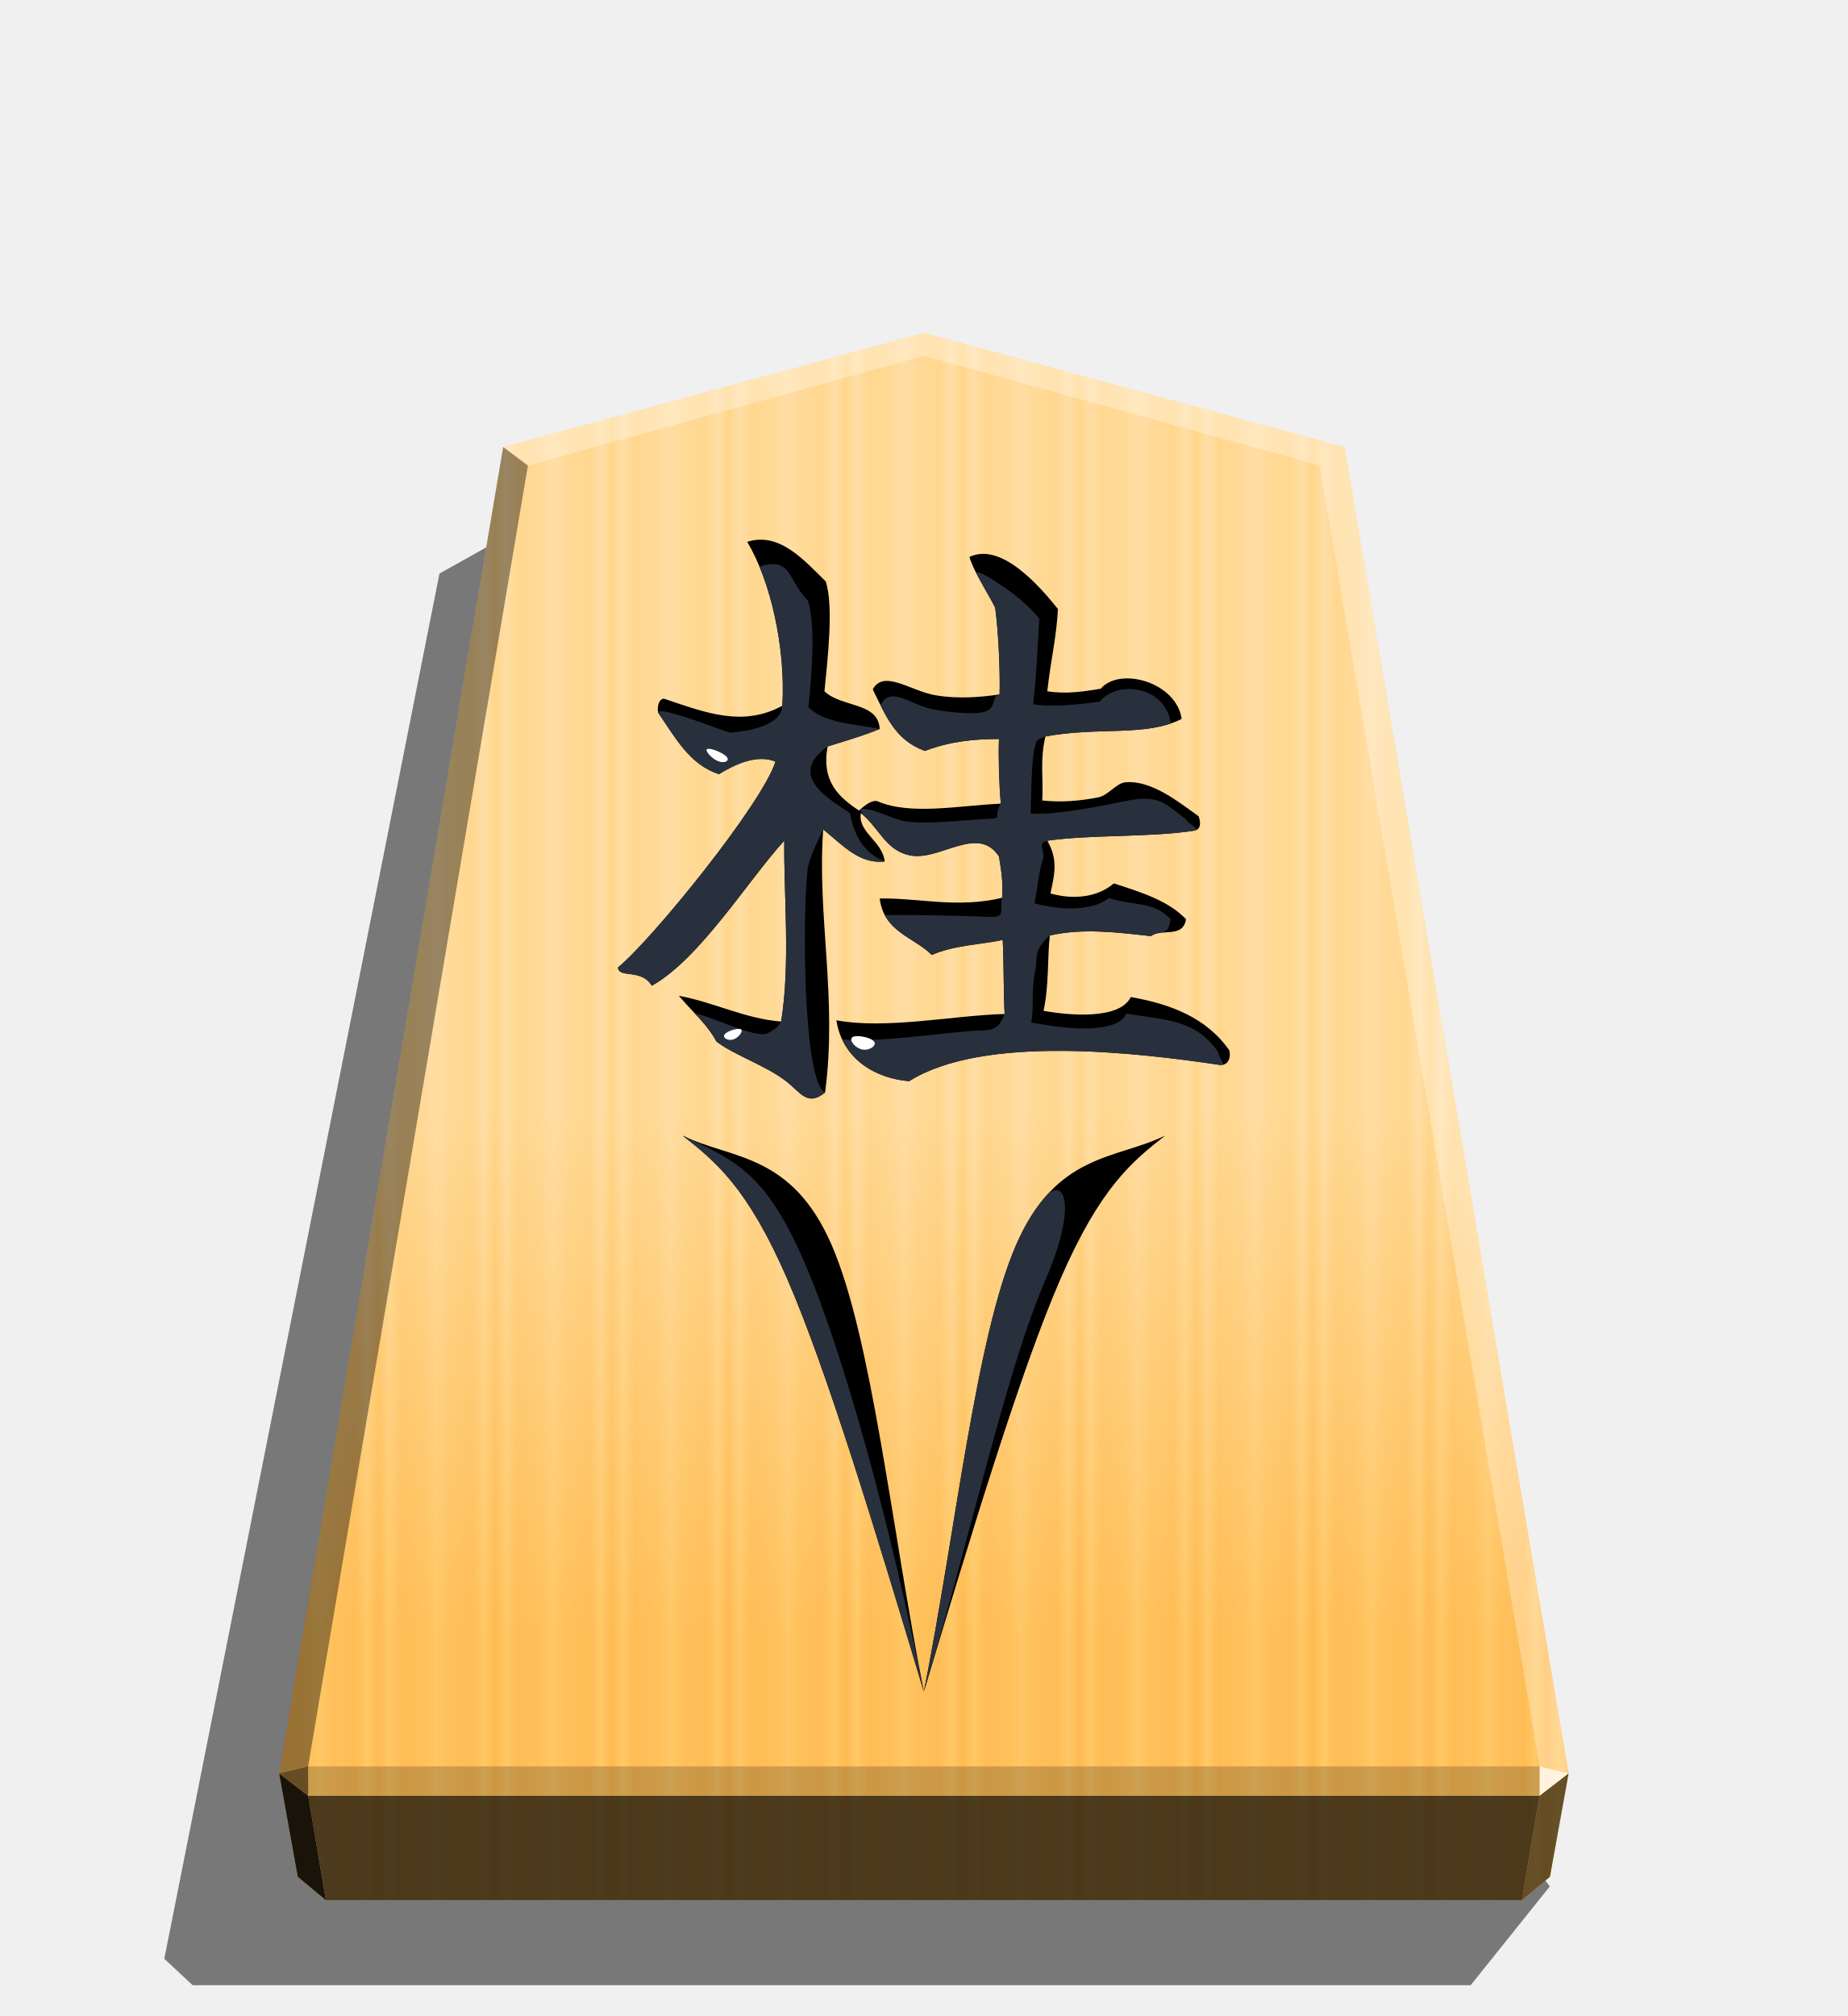
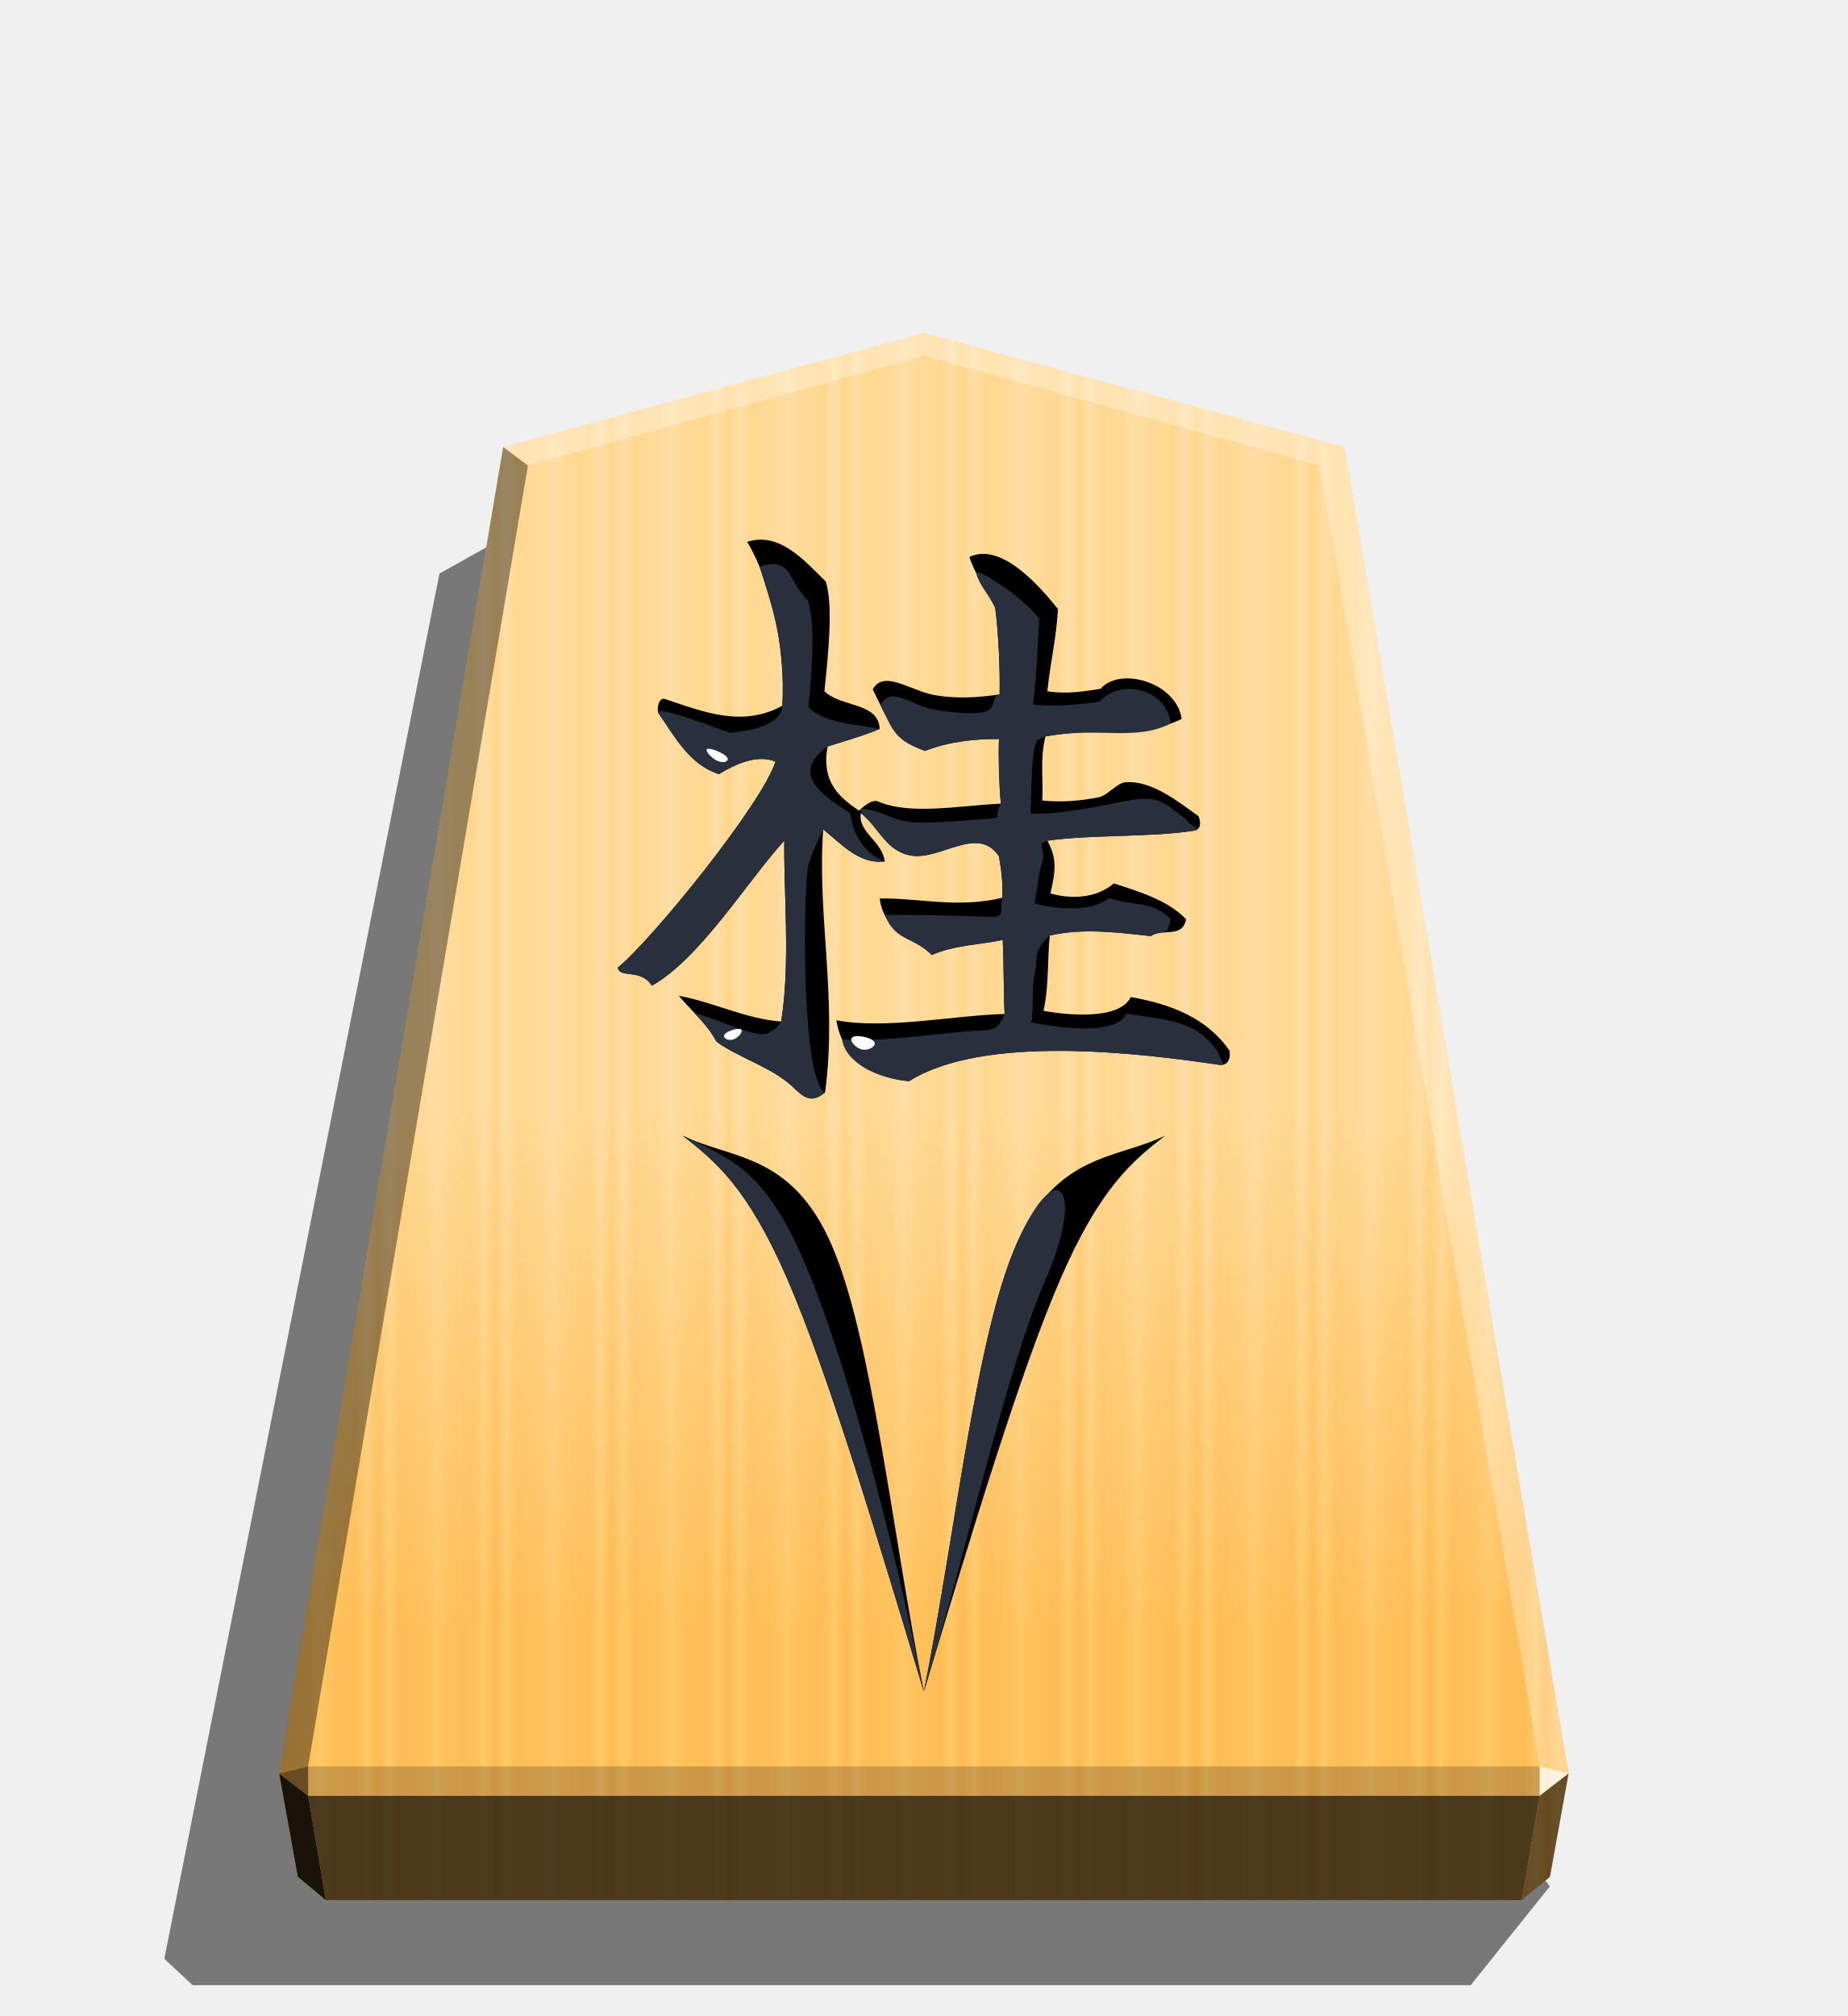
<svg xmlns="http://www.w3.org/2000/svg" xmlns:xlink="http://www.w3.org/1999/xlink" width="498.898" height="544.252" viewBox="0 0 1320 1440">
  <defs>
    <linearGradient id="0KE_svg__b" x1="-1430.769" x2="-1409.955" y1="-77.47" y2="-77.47" gradientUnits="userSpaceOnUse" spreadMethod="reflect">
      <stop offset="0" stop-color="#ffd285" />
      <stop offset=".232" stop-color="#ffcd79" />
      <stop offset=".616" stop-color="#ffca73" />
      <stop offset=".808" stop-color="#ffd386" />
      <stop offset="1" stop-color="#ffc86e" />
    </linearGradient>
    <linearGradient id="0KE_svg__c" x1="-1215.571" x2="-1215.572" y1="-296.329" y2="165.415" gradientUnits="userSpaceOnUse">
      <stop offset=".601" stop-color="#fff" />
      <stop offset="1" />
    </linearGradient>
-     <clipPath id="0KE_svg__d">
-       <path stroke-width="19.301" d="M-60.113 701.928c-14.394-20.618-36.957-28.787-61.076-33.066-7.002 14.394-38.902 11.281-54.073 8.558 3.501-15.95 2.334-33.066 3.89-46.682 20.618-4.668 41.625-1.945 62.632.389 7.002-5.057 19.84 1.556 21.785-10.503-11.281-11.67-28.009-16.728-44.737-22.174-10.503 8.947-25.675 10.114-39.291 6.224 3.112-13.616 4.279-21.785-1.945-32.677 27.231-3.89 63.799-1.945 91.03-6.224 4.668-.778 3.89-5.835 2.723-8.947-12.06-8.558-29.176-22.563-45.515-21.007-5.835.778-10.503 8.169-16.728 9.336-12.06 2.334-22.952 3.112-34.623 1.945.778-13.227-1.556-24.897 1.945-39.68 33.455-6.224 62.243.389 84.417-10.892-3.112-22.563-38.124-32.677-50.183-18.673-10.114 1.556-20.618 3.501-33.066 1.556 2.334-21.007 5.446-31.51 6.613-50.961-11.281-14.005-35.011-41.625-54.851-32.288 2.334 8.558 10.892 21.396 15.95 31.51 1.945 14.394 3.112 38.124 2.723 53.684-10.503 1.556-25.286 3.112-40.458.389-14.783-2.723-31.51-15.95-38.124-3.501 8.169 16.728 14.005 31.51 32.288 38.124 16.339-6.224 31.899-7.391 45.904-7.391-.389 10.504 0 27.62 1.167 40.069-26.064 1.167-56.018 7.391-76.636-1.556-3.501-.778-7.78 2.723-11.282 5.835-12.838-8.558-23.341-18.284-19.451-39.68 10.892-3.501 22.174-6.613 32.288-10.892-.778-16.728-23.73-13.227-34.233-23.341 1.945-19.84 5.835-52.906.778-68.078-12.449-12.06-28.398-31.121-48.627-24.508 14.394 24.119 23.73 64.577 21.785 101.533-24.897 13.616-48.627 3.89-73.135-4.279-2.723-.389-4.668 3.501-3.89 8.558 10.503 15.172 19.451 32.288 37.735 38.124 10.114-6.224 23.73-12.449 35.012-7.78-8.169 26.064-76.247 110.092-97.643 127.598.778 7.002 14.394.389 21.007 11.281 29.954-16.728 59.909-65.744 82.083-89.863-.389 32.677 3.89 76.636-1.945 112.037-21.785-1.556-42.014-12.06-63.41-15.95 9.336 10.892 17.117 17.117 23.341 28.398 11.281 8.558 31.51 15.172 43.57 24.897 8.558 6.613 12.838 15.561 23.73 6.613 7.78-58.353-5.057-109.314-1.167-162.998 12.06 9.725 22.563 21.785 38.124 19.84-1.556-12.838-16.728-17.895-14.783-29.954 11.671 9.336 15.561 24.119 31.899 26.453 18.284 2.334 40.847-19.062 53.684.389 1.167 7.391 2.723 15.561 1.945 25.675-28.009 6.613-51.739 0-75.858.389 2.723 21.007 21.007 23.73 32.288 35.012 14.005-6.224 32.288-6.613 43.959-9.336.778 16.728.389 29.565 1.167 45.904-31.121.778-73.524 9.725-104.257 3.89 3.89 24.897 25.286 36.179 45.126 37.735 46.293-29.176 142.38-17.506 192.174-10.114 5.057.778 7.391-3.89 6.224-8.947z" />
-     </clipPath>
-     <clipPath id="0KE_svg__e">
-       <path d="M476.332 785.063c24.573 19.377 49.147 38.75 79.757 109.306S623.35 1086.661 660 1208.396c-24.373-122.933-39.539-269.394-70.151-339.953s-76.668-65.204-113.518-83.38zM660 1208.396c36.649-121.735 73.296-243.471 103.906-314.027s55.184-89.929 79.757-109.306c-36.85 18.176-82.9 12.821-113.512 83.38s-45.778 217.02-70.151 339.953" />
-     </clipPath>
    <path id="0KE_svg__a" d="m-1215.571-296.329-149.881 40.669-79.82 472.51 6.639 36.814 10.024 8.338h426.077l10.024-8.338 6.639-36.814-79.82-472.51z" />
  </defs>
  <path d="m1107.176 1347.43-56.54 70.557h-913.03l-20.225-18.874 196.586-989.44 63.084-35.292z" opacity=".5" />
  <use xlink:href="#0KE_svg__a" fill="url(#0KE_svg__b)" transform="translate(3097.382 831.934)scale(2.0051)" />
  <use xlink:href="#0KE_svg__a" x="315.666" y="-40.204" fill="url(#0KE_svg__c)" opacity=".25" style="mix-blend-mode:overlay" transform="translate(2464.43 912.55)scale(2.0051)" />
  <path fill="#fff" d="m1099.874 1261.697-.043 21.064 20.75-16.013z" opacity=".8" />
  <path d="m1120.582 1266.748-20.75 16.013-12.661 74.524 20.099-16.719z" opacity=".6" />
  <g fill="#fff">
    <path d="m359.469 319.303 17.664 13.248L660 254.157v-16.402zm601.062 0-17.664 13.248L660 254.157v-16.402z" opacity=".3" />
    <path d="m960.531 319.303-17.664 13.248 157.007 929.146 20.707 5.052z" opacity=".3" />
  </g>
  <path d="m359.469 319.303 17.664 13.248-157.007 929.146-20.707 5.052z" opacity=".4" />
  <path d="m199.419 1266.748 20.75 16.013 12.661 74.524-20.099-16.719z" opacity=".9" />
  <path d="m220.126 1261.697.043 21.064-20.75-16.013z" opacity=".6" />
  <path d="M220.126 1261.697h879.749l-.043 21.064H220.169z" opacity=".2" />
  <path d="m1099.831 1282.761-12.661 74.524H232.829l-12.661-74.524z" opacity=".7" />
  <path d="M878.231 750.287c-16.593-23.769-42.604-33.186-70.409-38.119-8.072 16.593-44.846 13.005-62.336 9.866 4.036-18.387 2.691-38.119 4.485-53.815 23.768-5.382 47.985-2.242 72.202.449 8.072-5.83 22.872 1.794 25.114-12.108-13.005-13.454-32.289-19.284-51.573-25.562-12.108 10.315-29.599 11.66-45.295 7.175 3.588-15.696 4.933-25.114-2.242-37.671 31.392-4.485 73.548-2.242 104.94-7.175 5.382-.897 4.485-6.727 3.139-10.315-13.902-9.866-33.635-26.011-52.47-24.217-6.727.897-12.109 9.418-19.284 10.763-13.902 2.691-26.459 3.588-39.913 2.242.897-15.248-1.794-28.702 2.242-45.743 38.568-7.175 71.754.449 97.316-12.557-3.588-26.011-43.949-37.671-57.852-21.526-11.66 1.794-23.769 4.036-38.119 1.794 2.691-24.217 6.278-36.325 7.624-58.749-13.005-16.145-40.362-47.986-63.233-37.222 2.691 9.866 12.557 24.665 18.387 36.325 2.242 16.593 3.588 43.949 3.139 61.888-12.109 1.794-29.15 3.588-46.64.449-17.042-3.139-36.325-18.387-43.949-4.036 9.418 19.284 16.145 36.325 37.222 43.949 18.835-7.175 36.774-8.521 52.919-8.521-.449 12.109 0 31.841 1.345 46.192-30.047 1.345-64.579 8.521-88.347-1.794-4.036-.897-8.969 3.139-13.005 6.727-14.799-9.866-26.908-21.078-22.423-45.743 12.557-4.036 25.562-7.624 37.222-12.557-.897-19.284-27.356-15.248-39.465-26.908 2.242-22.872 6.727-60.991.897-78.481-14.351-13.902-32.738-35.877-56.058-28.253 16.593 27.805 27.356 74.445 25.114 117.049-28.702 15.696-56.058 4.485-84.311-4.933-3.139-.449-5.382 4.036-4.485 9.866 12.108 17.49 22.423 37.222 43.501 43.949 11.66-7.175 27.356-14.351 40.362-8.969-9.418 30.047-87.899 126.915-112.564 147.096.897 8.072 16.593.449 24.217 13.005 34.532-19.284 69.063-75.79 94.626-103.595-.449 37.671 4.485 88.347-2.242 129.157-25.114-1.794-48.434-13.902-73.099-18.387 10.763 12.557 19.732 19.732 26.908 32.738 13.005 9.866 36.325 17.49 50.228 28.702 9.866 7.624 14.799 17.938 27.356 7.624 8.969-67.269-5.83-126.018-1.345-187.906 13.902 11.212 26.011 25.114 43.949 22.872-1.794-14.799-19.284-20.629-17.042-34.532 13.454 10.763 17.938 27.805 36.774 30.495 21.078 2.691 47.089-21.975 61.888.449 1.345 8.521 3.139 17.938 2.242 29.598-32.289 7.624-59.645 0-87.45.449 3.139 24.217 24.217 27.356 37.222 40.362 16.145-7.175 37.222-7.624 50.676-10.763.897 19.284.449 34.083 1.345 52.919-35.877.897-84.759 11.212-120.188 4.485 4.485 28.702 29.15 41.707 52.022 43.501 53.367-33.635 164.137-20.181 221.54-11.66 5.83.897 8.521-4.485 7.175-10.315z" />
-   <path fill="#29303d" d="M-201.826 413.556s-12.51-9.001-15.3-7.688c2.334 8.558 6.852 11.691 11.909 21.806 1.945 14.394 3.112 38.121 2.723 53.681-5.252.778-1.634 8.057-8.602 10.55s-24.52.201-32.106-1.161c-14.783-2.723-26.519-15.195-33.133-2.746 8.169 16.728 9.265 21.755 27.548 28.368 16.339-6.224 31.9-7.39 45.904-7.39-.389 10.503.001 27.621 1.168 40.07-5.434 9.111 2.968 8.984-10.356 9.567s-43.719 4.474-54.028 0c-3.366-.748-19.703-8.669-23.124-5.655.192.066.317-.044.512.145.567.549 1.084 1.734 1.09 2.387 0 .033-.029.027-.031.057 11.047 9.357 15.13 23.508 31.083 25.787 18.284 2.334 40.849-19.063 53.687.388 1.167 7.391 2.721 15.564 1.943 25.678-1.809 8.114 3.065 12.557-9.383 11.779s-51.288-1.326-63.348-1.131c6.724 16.506 17.881 13.469 29.162 24.75 14.005-6.224 32.291-6.615 43.961-9.338.778 16.728.385 29.565 1.163 45.904-4.328 11.611-9.211 9.74-20.285 10.51-17.997 1.251-65.135 7.967-80.501 5.05 2.14 14.646 21.818 24.51 41.658 26.066 46.293-29.176 142.38-17.504 192.174-10.113 5.057.778.317-3.004-.85-8.061-14.394-20.618-32.532-19.418-56.651-23.697-7.002 14.394-43.878 8.272-59.049 5.549 1.751-7.975-.002-20.882 2.245-30.669s-1.76-13.094 9.273-23.261c20.618-4.668 41.625-1.941 62.632.393 7.002-5.057 10.289 1.554 12.234-10.506-11.281-11.67-21.644-7.711-38.371-13.158-10.503 8.947-32.407 7.202-46.022 3.312 1.556-6.808 2.629-19.615 5.009-26.247s-4.185-10.448 2.958-12.535c27.231-3.89 63.802-1.943 91.033-6.222 4.668-.778-3.986-4.048-5.153-7.16-12.06-8.558-14.551-13.851-30.89-12.295-5.835.778-12.004 2.295-18.228 3.462-12.06 2.334-35.449 6.493-47.12 5.326.389-6.613.398-30.574 2.161-38.995s2.513-6.546 7.033-8.691c33.455-6.224 55.547 3.214 77.721-8.068-3.112-22.563-32.105-27.546-44.164-13.541-10.114 1.556-28.709 3.635-41.158 1.69 2.334-21.007 2.616-33.67 3.783-53.121-9.695-12.035-23.915-20.825-23.915-20.825zm-141.187-12.976c-2.252.005-4.955.491-8.273 1.576 8.465 26.443 16.141 49.245 14.196 86.201-.967 11.95-18.683 15.531-32.334 16.697-2.723-.389-45.473-17.475-44.695-12.418 10.503 15.172 19.45 32.292 37.734 38.127 10.114-6.224 23.729-12.451 35.011-7.782-8.169 26.064-76.247 110.094-97.643 127.599.778 7.002 14.393.389 21.006 11.281 29.954-16.728 59.909-65.746 82.083-89.865-.389 32.677 3.892 76.639-1.943 112.04-3.075 4.752-4.481 5.032-8.007 7.116-6.88 4.068-34.771-10.231-45.469-12.177 9.336 10.892 7.181 6.228 13.406 17.509 11.281 8.558 31.514 15.172 43.574 24.898 8.558 6.613 12.837 15.557 23.73 6.609-13.652-6.486-13.905-108.074-11.138-134.732.463-4.459-.435-6.837 9.97-28.265 12.06 9.725 22.561 21.784 38.122 19.839-19.112-7.189-21.026-28.798-21.58-30.025-13.189-8.566-39.076-23.46-13.819-41.164 10.892-3.501 22.173-6.614 32.287-10.893-16.402-3.297-33.644-3.311-44.147-13.426 1.945-19.84 4.69-50.995-.367-66.166-10.406-10.081-10.227-22.604-21.704-22.577z" clip-path="url(#0KE_svg__d)" transform="translate(947.53 -58.903)scale(1.1528)" />
+   <path fill="#29303d" d="M714.865 417.844s-14.422-10.376-17.638-8.862c2.69 9.865 7.9 13.477 13.729 25.138 2.242 16.593 3.587 43.945 3.139 61.883-6.055.897-1.884 9.288-9.916 12.162s-28.267.232-37.012-1.338c-17.042-3.14-30.571-17.517-38.196-3.166 9.417 19.284 10.68 25.08 31.757 32.703 18.836-7.175 36.775-8.52 52.918-8.52-.448 12.108.002 31.842 1.347 46.193-6.264 10.503 3.421 10.357-11.938 11.03s-50.4 5.157-62.284 0c-3.88-.863-22.714-9.995-26.657-6.52.221.076.365-.05.59.167.654.633 1.25 2 1.257 2.752 0 .038-.034.031-.036.066 12.735 10.786 17.442 27.1 35.832 29.727 21.078 2.69 47.091-21.976 61.89.447 1.346 8.52 3.137 17.942 2.24 29.602-2.085 9.354 3.534 14.475-10.816 13.579s-59.125-1.53-73.028-1.304c7.752 19.028 20.613 15.527 33.618 28.532 16.145-7.175 37.225-7.626 50.678-10.765.897 19.284.444 34.082 1.341 52.918-4.99 13.385-10.618 11.228-23.384 12.116-20.747 1.442-75.088 9.184-92.802 5.821 2.467 16.884 25.152 28.256 48.023 30.05 53.367-33.635 164.136-20.18 221.539-11.659 5.83.897.365-3.463-.98-9.293-16.594-23.768-37.503-22.385-65.308-27.318-8.072 16.594-50.582 9.536-68.071 6.397 2.018-9.193-.003-24.072 2.588-35.355s-2.03-15.095 10.69-26.815c23.768-5.382 47.985-2.238 72.202.453 8.072-5.83 11.861 1.791 14.103-12.111-13.005-13.454-24.951-8.89-44.234-15.169-12.108 10.314-37.359 8.302-53.054 3.818 1.794-7.848 3.03-22.612 5.774-30.258s-4.824-12.044 3.41-14.45c31.392-4.484 73.551-2.24 104.943-7.173 5.381-.896-4.595-4.666-5.94-8.254-13.903-9.865-16.775-15.967-35.61-14.173-6.727.897-13.838 2.645-21.013 3.99-13.903 2.691-40.866 7.486-54.32 6.14.448-7.623.458-35.245 2.49-44.953s2.898-7.546 8.108-10.019c38.567-7.175 64.035 3.705 89.597-9.3-3.587-26.011-37.01-31.756-50.912-15.61-11.66 1.793-33.096 4.19-47.447 1.947 2.69-24.216 3.016-38.814 4.361-61.237-11.176-13.874-27.57-24.007-27.57-24.007zm-162.76-14.958c-2.596.005-5.713.566-9.538 1.816 9.759 30.484 18.608 56.77 16.366 99.373-1.115 13.776-21.538 17.904-37.275 19.248-3.14-.448-52.421-20.145-51.524-14.315 12.107 17.49 22.422 37.226 43.5 43.953 11.659-7.175 27.354-14.354 40.36-8.972-9.417 30.047-87.897 126.917-112.563 147.097.897 8.072 16.592.448 24.216 13.004 34.53-19.284 69.063-75.792 94.625-103.596-.448 37.67 4.487 88.35-2.24 129.16-3.545 5.478-5.165 5.8-9.23 8.203-7.931 4.69-40.084-11.794-52.417-14.038 10.763 12.557 8.278 7.18 15.455 20.185 13.004 9.865 36.329 17.49 50.232 28.702 9.865 7.624 14.798 17.934 27.356 7.619-15.738-7.477-16.03-124.588-12.84-155.319.534-5.14-.502-7.882 11.493-32.584 13.903 11.211 26.009 25.113 43.947 22.87-22.032-8.287-24.239-33.198-24.877-34.612-15.204-9.875-45.047-27.045-15.93-47.454 12.556-4.036 25.56-7.625 37.22-12.558-18.909-3.8-38.785-3.817-50.893-15.477 2.242-22.872 5.407-58.787-.423-76.276-11.996-11.622-11.79-26.058-25.02-26.027z" />
  <path d="M487.646 811.135c23.06 18.184 46.121 36.363 74.845 102.574s63.119 180.449 97.511 294.687c-22.872-115.362-37.104-252.803-65.83-319.016s-71.946-61.188-106.526-78.245m172.357 397.261c34.392-114.237 68.782-228.476 97.506-294.687s51.786-84.39 74.845-102.574c-34.58 17.057-77.795 12.031-106.521 78.245s-42.958 203.655-65.83 319.016" />
-   <path fill="#29303d" d="M476.332 785.063c24.573 19.377 49.147 38.75 79.757 109.306S623.35 1086.661 660 1208.396c-24.373-122.933-60.755-257.372-91.367-327.931s-55.451-77.226-92.301-95.402M660 1208.396c36.649-121.735 62.334-243.825 92.944-314.381s7.819-96.131-22.793-25.572-45.778 217.02-70.151 339.953" clip-path="url(#0KE_svg__e)" transform="translate(40.65 74.422)scale(.9384)" />
+   <path fill="#29303d" d="M487.64 811.125c23.06 18.183 46.12 36.363 74.844 102.573s63.118 180.447 97.51 294.683c-22.872-115.36-57.012-241.518-85.739-307.73s-52.035-72.47-86.615-89.526m172.354 397.256c34.391-114.236 58.494-228.806 87.219-295.015s7.337-90.21-21.39-23.997-42.957 203.651-65.829 319.012" />
  <path fill="#fff" d="M513.036 543.713c4.608 1.826 8.622-.309 6.021-3.203s-11.818-6.548-13.825-5.48 3.196 6.857 7.804 8.683m102.955 205.931c5.131 1 10.711-2.857 8.371-5.787s-12.604-4.934-15.394-3.004 1.893 7.79 7.023 8.791m-92.26-7.147c3.862-1.173 7.576-5.993 5.57-7.232s-9.734 1.106-11.59 3.517 2.158 4.887 6.02 3.714z" />
</svg>
